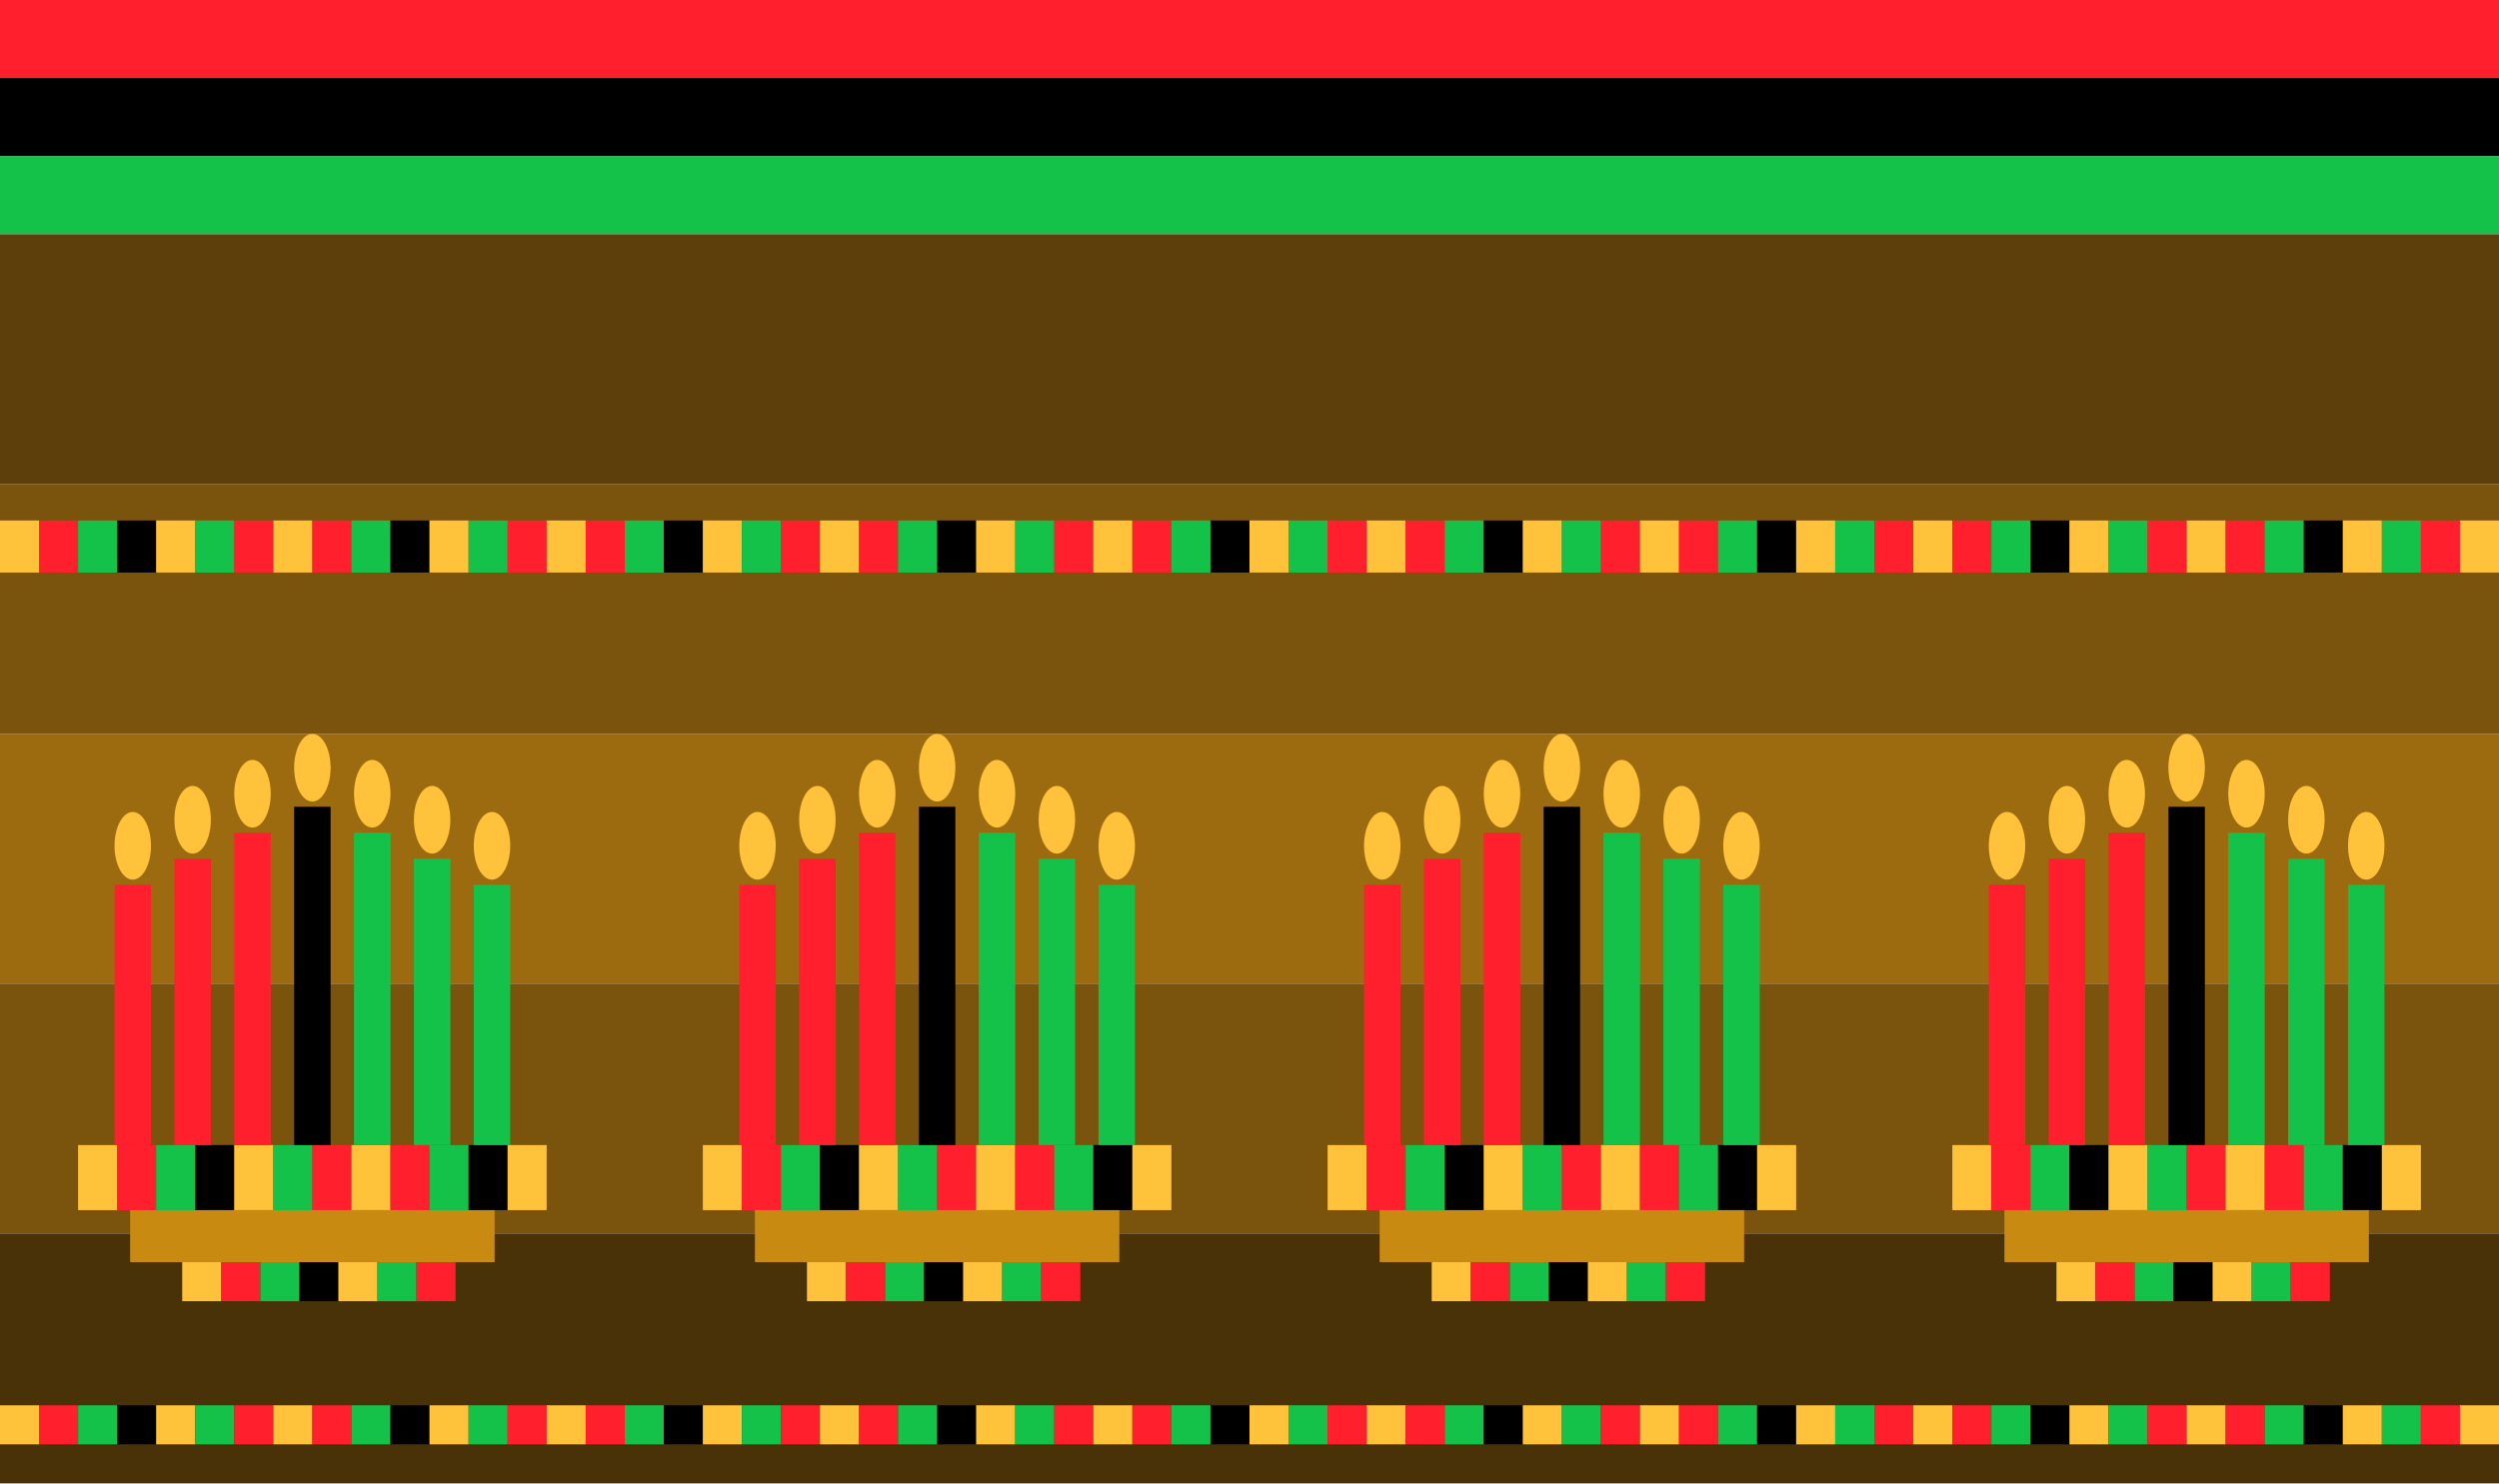
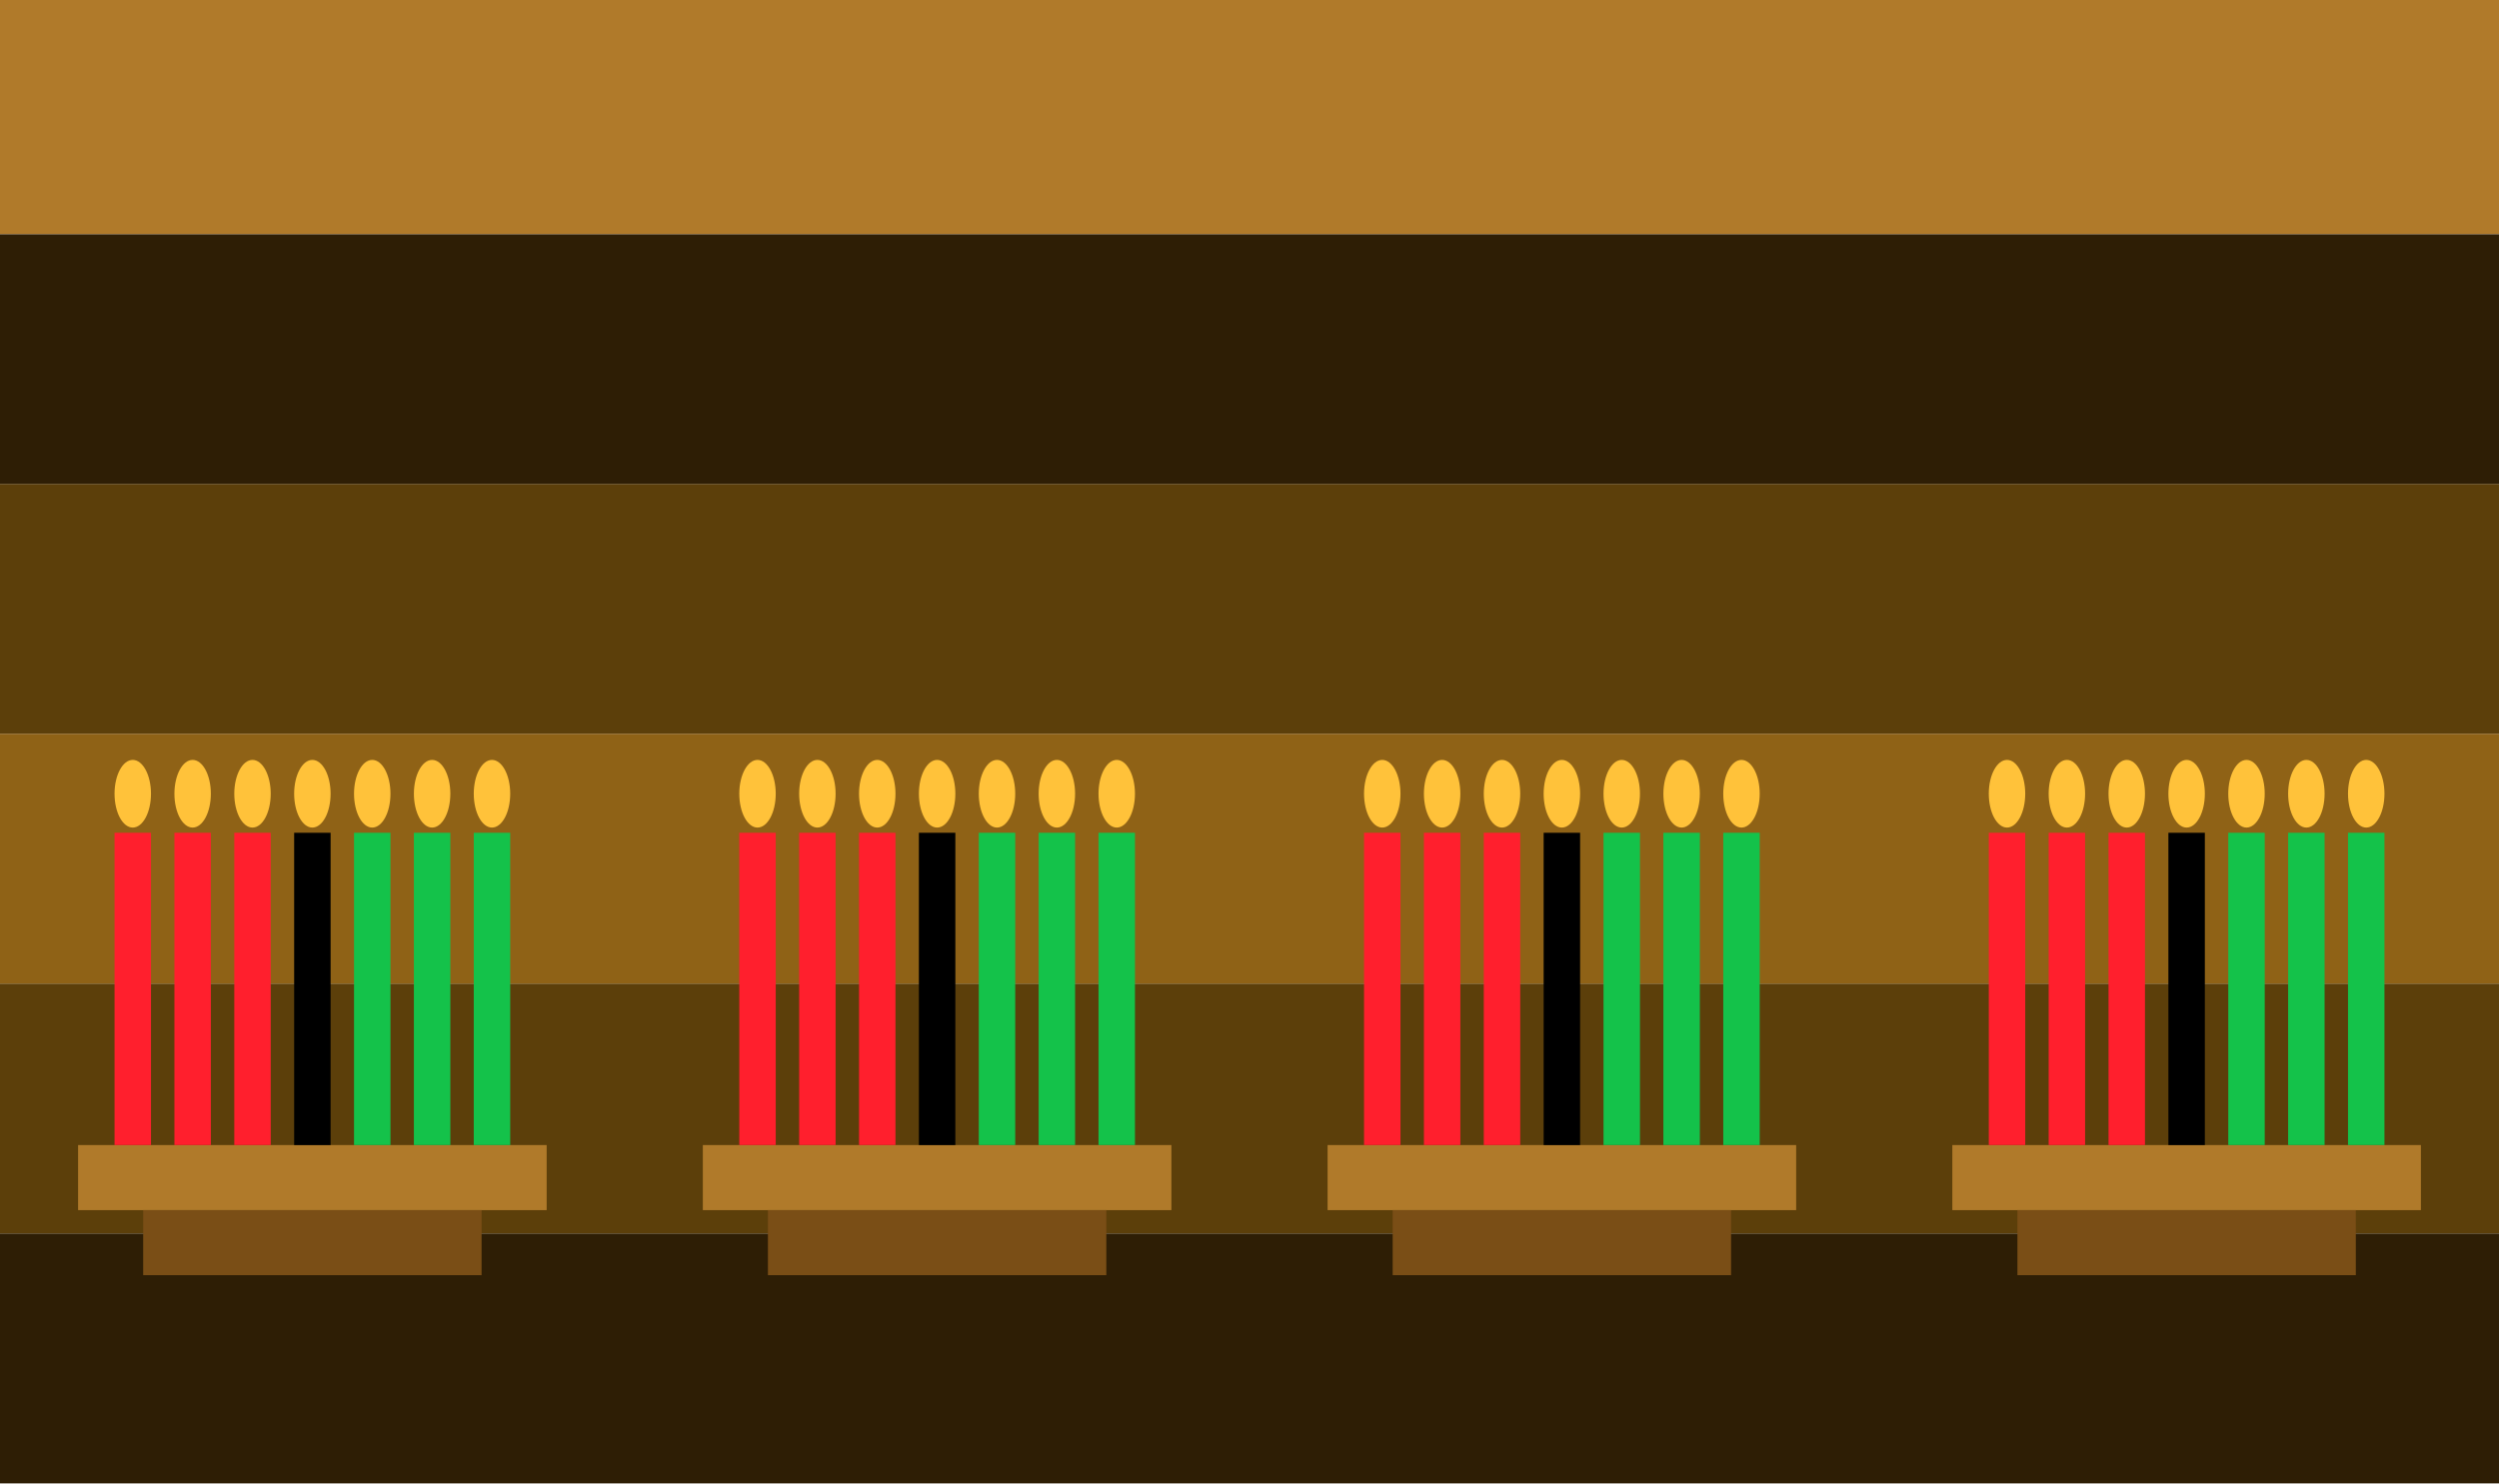
<svg xmlns="http://www.w3.org/2000/svg" width="192" height="114" viewBox="0 0 192 114">
  <defs>
    <clipPath id="pin">
      <rect width="192" height="18" />
    </clipPath>
    <clipPath id="cone">
      <rect y="18" width="192" height="96" />
    </clipPath>
  </defs>
  <g clip-path="url(#pin)">
-     <rect x="-2" y="0" width="196" height="6.01" fill="#ff1f2d" />
-     <rect x="-2" y="6" width="196" height="6.01" fill="#000" />
-     <rect x="-2" y="12" width="196" height="6.01" fill="#14c24a" />
+     <rect x="-2" y="0" width="196" height="18" fill="#b07a2a" />
  </g>
  <g clip-path="url(#cone)">
    <g transform="translate(0,18)">
-       <rect x="-2" y="0" width="196" height="19.21" fill="#5c3f0a" />
-       <rect x="-2" y="19.2" width="196" height="19.21" fill="#7a530c" />
-       <rect x="-2" y="38.4" width="196" height="19.21" fill="#9c6b10" />
-       <rect x="-2" y="57.6" width="196" height="19.21" fill="#7a530c" />
-       <rect x="-2" y="76.8" width="196" height="19.21" fill="#4a3208" />
-       <rect x="0" y="22" width="3" height="4" fill="#ffc23a" />
-       <rect x="3" y="22" width="3" height="4" fill="#ff1f2d" />
-       <rect x="6" y="22" width="3" height="4" fill="#14c24a" />
-       <rect x="9" y="22" width="3" height="4" fill="#000" />
-       <rect x="12" y="22" width="3" height="4" fill="#ffc23a" />
-       <rect x="15" y="22" width="3" height="4" fill="#14c24a" />
-       <rect x="18" y="22" width="3" height="4" fill="#ff1f2d" />
-       <rect x="21" y="22" width="3" height="4" fill="#ffc23a" />
-       <rect x="24" y="22" width="3" height="4" fill="#ff1f2d" />
-       <rect x="27" y="22" width="3" height="4" fill="#14c24a" />
-       <rect x="30" y="22" width="3" height="4" fill="#000" />
-       <rect x="33" y="22" width="3" height="4" fill="#ffc23a" />
-       <rect x="36" y="22" width="3" height="4" fill="#14c24a" />
-       <rect x="39" y="22" width="3" height="4" fill="#ff1f2d" />
-       <rect x="42" y="22" width="3" height="4" fill="#ffc23a" />
-       <rect x="45" y="22" width="3" height="4" fill="#ff1f2d" />
-       <rect x="48" y="22" width="3" height="4" fill="#14c24a" />
-       <rect x="51" y="22" width="3" height="4" fill="#000" />
-       <rect x="54" y="22" width="3" height="4" fill="#ffc23a" />
-       <rect x="57" y="22" width="3" height="4" fill="#14c24a" />
-       <rect x="60" y="22" width="3" height="4" fill="#ff1f2d" />
-       <rect x="63" y="22" width="3" height="4" fill="#ffc23a" />
-       <rect x="66" y="22" width="3" height="4" fill="#ff1f2d" />
-       <rect x="69" y="22" width="3" height="4" fill="#14c24a" />
-       <rect x="72" y="22" width="3" height="4" fill="#000" />
-       <rect x="75" y="22" width="3" height="4" fill="#ffc23a" />
-       <rect x="78" y="22" width="3" height="4" fill="#14c24a" />
-       <rect x="81" y="22" width="3" height="4" fill="#ff1f2d" />
-       <rect x="84" y="22" width="3" height="4" fill="#ffc23a" />
-       <rect x="87" y="22" width="3" height="4" fill="#ff1f2d" />
-       <rect x="90" y="22" width="3" height="4" fill="#14c24a" />
-       <rect x="93" y="22" width="3" height="4" fill="#000" />
-       <rect x="96" y="22" width="3" height="4" fill="#ffc23a" />
-       <rect x="99" y="22" width="3" height="4" fill="#14c24a" />
-       <rect x="102" y="22" width="3" height="4" fill="#ff1f2d" />
-       <rect x="105" y="22" width="3" height="4" fill="#ffc23a" />
-       <rect x="108" y="22" width="3" height="4" fill="#ff1f2d" />
-       <rect x="111" y="22" width="3" height="4" fill="#14c24a" />
-       <rect x="114" y="22" width="3" height="4" fill="#000" />
-       <rect x="117" y="22" width="3" height="4" fill="#ffc23a" />
-       <rect x="120" y="22" width="3" height="4" fill="#14c24a" />
-       <rect x="123" y="22" width="3" height="4" fill="#ff1f2d" />
-       <rect x="126" y="22" width="3" height="4" fill="#ffc23a" />
-       <rect x="129" y="22" width="3" height="4" fill="#ff1f2d" />
-       <rect x="132" y="22" width="3" height="4" fill="#14c24a" />
-       <rect x="135" y="22" width="3" height="4" fill="#000" />
-       <rect x="138" y="22" width="3" height="4" fill="#ffc23a" />
-       <rect x="141" y="22" width="3" height="4" fill="#14c24a" />
-       <rect x="144" y="22" width="3" height="4" fill="#ff1f2d" />
-       <rect x="147" y="22" width="3" height="4" fill="#ffc23a" />
-       <rect x="150" y="22" width="3" height="4" fill="#ff1f2d" />
-       <rect x="153" y="22" width="3" height="4" fill="#14c24a" />
-       <rect x="156" y="22" width="3" height="4" fill="#000" />
-       <rect x="159" y="22" width="3" height="4" fill="#ffc23a" />
-       <rect x="162" y="22" width="3" height="4" fill="#14c24a" />
-       <rect x="165" y="22" width="3" height="4" fill="#ff1f2d" />
-       <rect x="168" y="22" width="3" height="4" fill="#ffc23a" />
-       <rect x="171" y="22" width="3" height="4" fill="#ff1f2d" />
-       <rect x="174" y="22" width="3" height="4" fill="#14c24a" />
-       <rect x="177" y="22" width="3" height="4" fill="#000" />
-       <rect x="180" y="22" width="3" height="4" fill="#ffc23a" />
-       <rect x="183" y="22" width="3" height="4" fill="#14c24a" />
-       <rect x="186" y="22" width="3" height="4" fill="#ff1f2d" />
-       <rect x="189" y="22" width="3" height="4" fill="#ffc23a" />
-       <rect x="0" y="90" width="3" height="3" fill="#ffc23a" />
-       <rect x="3" y="90" width="3" height="3" fill="#ff1f2d" />
-       <rect x="6" y="90" width="3" height="3" fill="#14c24a" />
-       <rect x="9" y="90" width="3" height="3" fill="#000" />
-       <rect x="12" y="90" width="3" height="3" fill="#ffc23a" />
-       <rect x="15" y="90" width="3" height="3" fill="#14c24a" />
-       <rect x="18" y="90" width="3" height="3" fill="#ff1f2d" />
-       <rect x="21" y="90" width="3" height="3" fill="#ffc23a" />
-       <rect x="24" y="90" width="3" height="3" fill="#ff1f2d" />
-       <rect x="27" y="90" width="3" height="3" fill="#14c24a" />
-       <rect x="30" y="90" width="3" height="3" fill="#000" />
-       <rect x="33" y="90" width="3" height="3" fill="#ffc23a" />
-       <rect x="36" y="90" width="3" height="3" fill="#14c24a" />
-       <rect x="39" y="90" width="3" height="3" fill="#ff1f2d" />
-       <rect x="42" y="90" width="3" height="3" fill="#ffc23a" />
-       <rect x="45" y="90" width="3" height="3" fill="#ff1f2d" />
-       <rect x="48" y="90" width="3" height="3" fill="#14c24a" />
-       <rect x="51" y="90" width="3" height="3" fill="#000" />
-       <rect x="54" y="90" width="3" height="3" fill="#ffc23a" />
-       <rect x="57" y="90" width="3" height="3" fill="#14c24a" />
-       <rect x="60" y="90" width="3" height="3" fill="#ff1f2d" />
-       <rect x="63" y="90" width="3" height="3" fill="#ffc23a" />
-       <rect x="66" y="90" width="3" height="3" fill="#ff1f2d" />
-       <rect x="69" y="90" width="3" height="3" fill="#14c24a" />
-       <rect x="72" y="90" width="3" height="3" fill="#000" />
-       <rect x="75" y="90" width="3" height="3" fill="#ffc23a" />
-       <rect x="78" y="90" width="3" height="3" fill="#14c24a" />
-       <rect x="81" y="90" width="3" height="3" fill="#ff1f2d" />
-       <rect x="84" y="90" width="3" height="3" fill="#ffc23a" />
-       <rect x="87" y="90" width="3" height="3" fill="#ff1f2d" />
-       <rect x="90" y="90" width="3" height="3" fill="#14c24a" />
-       <rect x="93" y="90" width="3" height="3" fill="#000" />
-       <rect x="96" y="90" width="3" height="3" fill="#ffc23a" />
-       <rect x="99" y="90" width="3" height="3" fill="#14c24a" />
-       <rect x="102" y="90" width="3" height="3" fill="#ff1f2d" />
-       <rect x="105" y="90" width="3" height="3" fill="#ffc23a" />
-       <rect x="108" y="90" width="3" height="3" fill="#ff1f2d" />
-       <rect x="111" y="90" width="3" height="3" fill="#14c24a" />
-       <rect x="114" y="90" width="3" height="3" fill="#000" />
-       <rect x="117" y="90" width="3" height="3" fill="#ffc23a" />
-       <rect x="120" y="90" width="3" height="3" fill="#14c24a" />
-       <rect x="123" y="90" width="3" height="3" fill="#ff1f2d" />
-       <rect x="126" y="90" width="3" height="3" fill="#ffc23a" />
-       <rect x="129" y="90" width="3" height="3" fill="#ff1f2d" />
-       <rect x="132" y="90" width="3" height="3" fill="#14c24a" />
-       <rect x="135" y="90" width="3" height="3" fill="#000" />
-       <rect x="138" y="90" width="3" height="3" fill="#ffc23a" />
-       <rect x="141" y="90" width="3" height="3" fill="#14c24a" />
-       <rect x="144" y="90" width="3" height="3" fill="#ff1f2d" />
-       <rect x="147" y="90" width="3" height="3" fill="#ffc23a" />
-       <rect x="150" y="90" width="3" height="3" fill="#ff1f2d" />
-       <rect x="153" y="90" width="3" height="3" fill="#14c24a" />
-       <rect x="156" y="90" width="3" height="3" fill="#000" />
-       <rect x="159" y="90" width="3" height="3" fill="#ffc23a" />
-       <rect x="162" y="90" width="3" height="3" fill="#14c24a" />
-       <rect x="165" y="90" width="3" height="3" fill="#ff1f2d" />
-       <rect x="168" y="90" width="3" height="3" fill="#ffc23a" />
-       <rect x="171" y="90" width="3" height="3" fill="#ff1f2d" />
-       <rect x="174" y="90" width="3" height="3" fill="#14c24a" />
-       <rect x="177" y="90" width="3" height="3" fill="#000" />
-       <rect x="180" y="90" width="3" height="3" fill="#ffc23a" />
-       <rect x="183" y="90" width="3" height="3" fill="#14c24a" />
-       <rect x="186" y="90" width="3" height="3" fill="#ff1f2d" />
-       <rect x="189" y="90" width="3" height="3" fill="#ffc23a" />
-       <rect x="6" y="70" width="3" height="5" fill="#ffc23a" />
-       <rect x="9" y="70" width="3" height="5" fill="#ff1f2d" />
-       <rect x="12" y="70" width="3" height="5" fill="#14c24a" />
-       <rect x="15" y="70" width="3" height="5" fill="#000" />
-       <rect x="18" y="70" width="3" height="5" fill="#ffc23a" />
-       <rect x="21" y="70" width="3" height="5" fill="#14c24a" />
-       <rect x="24" y="70" width="3" height="5" fill="#ff1f2d" />
-       <rect x="27" y="70" width="3" height="5" fill="#ffc23a" />
-       <rect x="30" y="70" width="3" height="5" fill="#ff1f2d" />
-       <rect x="33" y="70" width="3" height="5" fill="#14c24a" />
-       <rect x="36" y="70" width="3" height="5" fill="#000" />
-       <rect x="39" y="70" width="3" height="5" fill="#ffc23a" />
-       <rect x="10" y="75" width="28" height="4" fill="#c98a12" />
-       <rect x="14" y="79" width="3" height="3" fill="#ffc23a" />
-       <rect x="17" y="79" width="3" height="3" fill="#ff1f2d" />
-       <rect x="20" y="79" width="3" height="3" fill="#14c24a" />
-       <rect x="23" y="79" width="3" height="3" fill="#000" />
-       <rect x="26" y="79" width="3" height="3" fill="#ffc23a" />
-       <rect x="29" y="79" width="3" height="3" fill="#14c24a" />
-       <rect x="32" y="79" width="3" height="3" fill="#ff1f2d" />
-       <rect x="8.8" y="50" width="2.8" height="20" fill="#ff1f2d" />
-       <ellipse cx="10.2" cy="47" rx="1.4" ry="2.6" fill="#ffc23a" />
-       <rect x="13.4" y="48" width="2.8" height="22" fill="#ff1f2d" />
-       <ellipse cx="14.8" cy="45" rx="1.4" ry="2.6" fill="#ffc23a" />
+       <rect x="-2" y="0" width="196" height="19.21" fill="#2e1e05" />
+       <rect x="-2" y="19.2" width="196" height="19.21" fill="#5c3f0a" />
+       <rect x="-2" y="38.4" width="196" height="19.21" fill="#8f6216" />
+       <rect x="-2" y="57.6" width="196" height="19.21" fill="#5c3f0a" />
+       <rect x="-2" y="76.8" width="196" height="19.21" fill="#2e1e05" />
+       <rect x="6" y="70" width="36" height="5" fill="#b07a2a" />
+       <rect x="11" y="75" width="26" height="5" fill="#7a4e16" />
+       <rect x="8.8" y="46" width="2.8" height="24" fill="#ff1f2d" />
+       <ellipse cx="10.2" cy="43" rx="1.4" ry="2.6" fill="#ffc23a" />
+       <rect x="13.4" y="46" width="2.8" height="24" fill="#ff1f2d" />
+       <ellipse cx="14.8" cy="43" rx="1.4" ry="2.6" fill="#ffc23a" />
      <rect x="18" y="46" width="2.8" height="24" fill="#ff1f2d" />
      <ellipse cx="19.4" cy="43" rx="1.4" ry="2.6" fill="#ffc23a" />
-       <rect x="22.6" y="44" width="2.8" height="26" fill="#000" />
-       <ellipse cx="24" cy="41" rx="1.4" ry="2.6" fill="#ffc23a" />
+       <rect x="22.6" y="46" width="2.8" height="24" fill="#000" />
+       <ellipse cx="24" cy="43" rx="1.4" ry="2.6" fill="#ffc23a" />
      <rect x="27.2" y="46" width="2.8" height="24" fill="#14c24a" />
      <ellipse cx="28.6" cy="43" rx="1.4" ry="2.6" fill="#ffc23a" />
-       <rect x="31.8" y="48" width="2.8" height="22" fill="#14c24a" />
-       <ellipse cx="33.2" cy="45" rx="1.4" ry="2.6" fill="#ffc23a" />
-       <rect x="36.4" y="50" width="2.8" height="20" fill="#14c24a" />
-       <ellipse cx="37.8" cy="47" rx="1.4" ry="2.6" fill="#ffc23a" />
-       <rect x="54" y="70" width="3" height="5" fill="#ffc23a" />
-       <rect x="57" y="70" width="3" height="5" fill="#ff1f2d" />
-       <rect x="60" y="70" width="3" height="5" fill="#14c24a" />
-       <rect x="63" y="70" width="3" height="5" fill="#000" />
-       <rect x="66" y="70" width="3" height="5" fill="#ffc23a" />
-       <rect x="69" y="70" width="3" height="5" fill="#14c24a" />
-       <rect x="72" y="70" width="3" height="5" fill="#ff1f2d" />
-       <rect x="75" y="70" width="3" height="5" fill="#ffc23a" />
-       <rect x="78" y="70" width="3" height="5" fill="#ff1f2d" />
-       <rect x="81" y="70" width="3" height="5" fill="#14c24a" />
-       <rect x="84" y="70" width="3" height="5" fill="#000" />
-       <rect x="87" y="70" width="3" height="5" fill="#ffc23a" />
-       <rect x="58" y="75" width="28" height="4" fill="#c98a12" />
-       <rect x="62" y="79" width="3" height="3" fill="#ffc23a" />
-       <rect x="65" y="79" width="3" height="3" fill="#ff1f2d" />
-       <rect x="68" y="79" width="3" height="3" fill="#14c24a" />
-       <rect x="71" y="79" width="3" height="3" fill="#000" />
-       <rect x="74" y="79" width="3" height="3" fill="#ffc23a" />
-       <rect x="77" y="79" width="3" height="3" fill="#14c24a" />
-       <rect x="80" y="79" width="3" height="3" fill="#ff1f2d" />
-       <rect x="56.8" y="50" width="2.8" height="20" fill="#ff1f2d" />
-       <ellipse cx="58.2" cy="47" rx="1.4" ry="2.6" fill="#ffc23a" />
-       <rect x="61.4" y="48" width="2.8" height="22" fill="#ff1f2d" />
-       <ellipse cx="62.8" cy="45" rx="1.4" ry="2.6" fill="#ffc23a" />
+       <rect x="31.8" y="46" width="2.8" height="24" fill="#14c24a" />
+       <ellipse cx="33.2" cy="43" rx="1.4" ry="2.6" fill="#ffc23a" />
+       <rect x="36.4" y="46" width="2.8" height="24" fill="#14c24a" />
+       <ellipse cx="37.8" cy="43" rx="1.4" ry="2.6" fill="#ffc23a" />
+       <rect x="54" y="70" width="36" height="5" fill="#b07a2a" />
+       <rect x="59" y="75" width="26" height="5" fill="#7a4e16" />
+       <rect x="56.8" y="46" width="2.8" height="24" fill="#ff1f2d" />
+       <ellipse cx="58.2" cy="43" rx="1.4" ry="2.6" fill="#ffc23a" />
+       <rect x="61.4" y="46" width="2.8" height="24" fill="#ff1f2d" />
+       <ellipse cx="62.8" cy="43" rx="1.4" ry="2.6" fill="#ffc23a" />
      <rect x="66" y="46" width="2.8" height="24" fill="#ff1f2d" />
      <ellipse cx="67.4" cy="43" rx="1.4" ry="2.6" fill="#ffc23a" />
-       <rect x="70.6" y="44" width="2.8" height="26" fill="#000" />
-       <ellipse cx="72" cy="41" rx="1.4" ry="2.6" fill="#ffc23a" />
+       <rect x="70.6" y="46" width="2.8" height="24" fill="#000" />
+       <ellipse cx="72" cy="43" rx="1.4" ry="2.6" fill="#ffc23a" />
      <rect x="75.2" y="46" width="2.8" height="24" fill="#14c24a" />
      <ellipse cx="76.6" cy="43" rx="1.4" ry="2.6" fill="#ffc23a" />
-       <rect x="79.8" y="48" width="2.8" height="22" fill="#14c24a" />
-       <ellipse cx="81.2" cy="45" rx="1.4" ry="2.6" fill="#ffc23a" />
-       <rect x="84.4" y="50" width="2.8" height="20" fill="#14c24a" />
-       <ellipse cx="85.8" cy="47" rx="1.4" ry="2.6" fill="#ffc23a" />
-       <rect x="102" y="70" width="3" height="5" fill="#ffc23a" />
-       <rect x="105" y="70" width="3" height="5" fill="#ff1f2d" />
-       <rect x="108" y="70" width="3" height="5" fill="#14c24a" />
-       <rect x="111" y="70" width="3" height="5" fill="#000" />
-       <rect x="114" y="70" width="3" height="5" fill="#ffc23a" />
-       <rect x="117" y="70" width="3" height="5" fill="#14c24a" />
-       <rect x="120" y="70" width="3" height="5" fill="#ff1f2d" />
-       <rect x="123" y="70" width="3" height="5" fill="#ffc23a" />
-       <rect x="126" y="70" width="3" height="5" fill="#ff1f2d" />
-       <rect x="129" y="70" width="3" height="5" fill="#14c24a" />
-       <rect x="132" y="70" width="3" height="5" fill="#000" />
-       <rect x="135" y="70" width="3" height="5" fill="#ffc23a" />
-       <rect x="106" y="75" width="28" height="4" fill="#c98a12" />
-       <rect x="110" y="79" width="3" height="3" fill="#ffc23a" />
-       <rect x="113" y="79" width="3" height="3" fill="#ff1f2d" />
-       <rect x="116" y="79" width="3" height="3" fill="#14c24a" />
-       <rect x="119" y="79" width="3" height="3" fill="#000" />
-       <rect x="122" y="79" width="3" height="3" fill="#ffc23a" />
-       <rect x="125" y="79" width="3" height="3" fill="#14c24a" />
-       <rect x="128" y="79" width="3" height="3" fill="#ff1f2d" />
-       <rect x="104.8" y="50" width="2.8" height="20" fill="#ff1f2d" />
-       <ellipse cx="106.2" cy="47" rx="1.4" ry="2.6" fill="#ffc23a" />
-       <rect x="109.4" y="48" width="2.8" height="22" fill="#ff1f2d" />
-       <ellipse cx="110.8" cy="45" rx="1.4" ry="2.6" fill="#ffc23a" />
+       <rect x="79.8" y="46" width="2.8" height="24" fill="#14c24a" />
+       <ellipse cx="81.2" cy="43" rx="1.4" ry="2.6" fill="#ffc23a" />
+       <rect x="84.4" y="46" width="2.8" height="24" fill="#14c24a" />
+       <ellipse cx="85.8" cy="43" rx="1.4" ry="2.6" fill="#ffc23a" />
+       <rect x="102" y="70" width="36" height="5" fill="#b07a2a" />
+       <rect x="107" y="75" width="26" height="5" fill="#7a4e16" />
+       <rect x="104.8" y="46" width="2.8" height="24" fill="#ff1f2d" />
+       <ellipse cx="106.2" cy="43" rx="1.4" ry="2.6" fill="#ffc23a" />
+       <rect x="109.4" y="46" width="2.8" height="24" fill="#ff1f2d" />
+       <ellipse cx="110.8" cy="43" rx="1.4" ry="2.6" fill="#ffc23a" />
      <rect x="114" y="46" width="2.8" height="24" fill="#ff1f2d" />
      <ellipse cx="115.4" cy="43" rx="1.4" ry="2.6" fill="#ffc23a" />
-       <rect x="118.6" y="44" width="2.8" height="26" fill="#000" />
-       <ellipse cx="120" cy="41" rx="1.4" ry="2.6" fill="#ffc23a" />
+       <rect x="118.6" y="46" width="2.8" height="24" fill="#000" />
+       <ellipse cx="120" cy="43" rx="1.4" ry="2.6" fill="#ffc23a" />
      <rect x="123.2" y="46" width="2.8" height="24" fill="#14c24a" />
      <ellipse cx="124.6" cy="43" rx="1.4" ry="2.6" fill="#ffc23a" />
-       <rect x="127.8" y="48" width="2.8" height="22" fill="#14c24a" />
-       <ellipse cx="129.2" cy="45" rx="1.4" ry="2.6" fill="#ffc23a" />
-       <rect x="132.4" y="50" width="2.8" height="20" fill="#14c24a" />
-       <ellipse cx="133.8" cy="47" rx="1.4" ry="2.6" fill="#ffc23a" />
-       <rect x="150" y="70" width="3" height="5" fill="#ffc23a" />
-       <rect x="153" y="70" width="3" height="5" fill="#ff1f2d" />
-       <rect x="156" y="70" width="3" height="5" fill="#14c24a" />
-       <rect x="159" y="70" width="3" height="5" fill="#000" />
-       <rect x="162" y="70" width="3" height="5" fill="#ffc23a" />
-       <rect x="165" y="70" width="3" height="5" fill="#14c24a" />
-       <rect x="168" y="70" width="3" height="5" fill="#ff1f2d" />
-       <rect x="171" y="70" width="3" height="5" fill="#ffc23a" />
-       <rect x="174" y="70" width="3" height="5" fill="#ff1f2d" />
-       <rect x="177" y="70" width="3" height="5" fill="#14c24a" />
-       <rect x="180" y="70" width="3" height="5" fill="#000" />
-       <rect x="183" y="70" width="3" height="5" fill="#ffc23a" />
-       <rect x="154" y="75" width="28" height="4" fill="#c98a12" />
-       <rect x="158" y="79" width="3" height="3" fill="#ffc23a" />
-       <rect x="161" y="79" width="3" height="3" fill="#ff1f2d" />
-       <rect x="164" y="79" width="3" height="3" fill="#14c24a" />
-       <rect x="167" y="79" width="3" height="3" fill="#000" />
-       <rect x="170" y="79" width="3" height="3" fill="#ffc23a" />
-       <rect x="173" y="79" width="3" height="3" fill="#14c24a" />
-       <rect x="176" y="79" width="3" height="3" fill="#ff1f2d" />
-       <rect x="152.8" y="50" width="2.8" height="20" fill="#ff1f2d" />
-       <ellipse cx="154.2" cy="47" rx="1.4" ry="2.6" fill="#ffc23a" />
-       <rect x="157.4" y="48" width="2.8" height="22" fill="#ff1f2d" />
-       <ellipse cx="158.8" cy="45" rx="1.4" ry="2.6" fill="#ffc23a" />
+       <rect x="127.8" y="46" width="2.8" height="24" fill="#14c24a" />
+       <ellipse cx="129.2" cy="43" rx="1.4" ry="2.6" fill="#ffc23a" />
+       <rect x="132.4" y="46" width="2.8" height="24" fill="#14c24a" />
+       <ellipse cx="133.8" cy="43" rx="1.4" ry="2.6" fill="#ffc23a" />
+       <rect x="150" y="70" width="36" height="5" fill="#b07a2a" />
+       <rect x="155" y="75" width="26" height="5" fill="#7a4e16" />
+       <rect x="152.8" y="46" width="2.8" height="24" fill="#ff1f2d" />
+       <ellipse cx="154.2" cy="43" rx="1.4" ry="2.6" fill="#ffc23a" />
+       <rect x="157.4" y="46" width="2.8" height="24" fill="#ff1f2d" />
+       <ellipse cx="158.8" cy="43" rx="1.4" ry="2.6" fill="#ffc23a" />
      <rect x="162" y="46" width="2.8" height="24" fill="#ff1f2d" />
      <ellipse cx="163.4" cy="43" rx="1.4" ry="2.6" fill="#ffc23a" />
-       <rect x="166.6" y="44" width="2.8" height="26" fill="#000" />
-       <ellipse cx="168" cy="41" rx="1.4" ry="2.6" fill="#ffc23a" />
+       <rect x="166.6" y="46" width="2.8" height="24" fill="#000" />
+       <ellipse cx="168" cy="43" rx="1.4" ry="2.6" fill="#ffc23a" />
      <rect x="171.2" y="46" width="2.8" height="24" fill="#14c24a" />
      <ellipse cx="172.6" cy="43" rx="1.4" ry="2.6" fill="#ffc23a" />
-       <rect x="175.8" y="48" width="2.8" height="22" fill="#14c24a" />
-       <ellipse cx="177.2" cy="45" rx="1.4" ry="2.6" fill="#ffc23a" />
-       <rect x="180.4" y="50" width="2.8" height="20" fill="#14c24a" />
-       <ellipse cx="181.8" cy="47" rx="1.4" ry="2.6" fill="#ffc23a" />
+       <rect x="175.8" y="46" width="2.8" height="24" fill="#14c24a" />
+       <ellipse cx="177.2" cy="43" rx="1.4" ry="2.6" fill="#ffc23a" />
+       <rect x="180.4" y="46" width="2.8" height="24" fill="#14c24a" />
+       <ellipse cx="181.8" cy="43" rx="1.4" ry="2.6" fill="#ffc23a" />
    </g>
  </g>
</svg>
